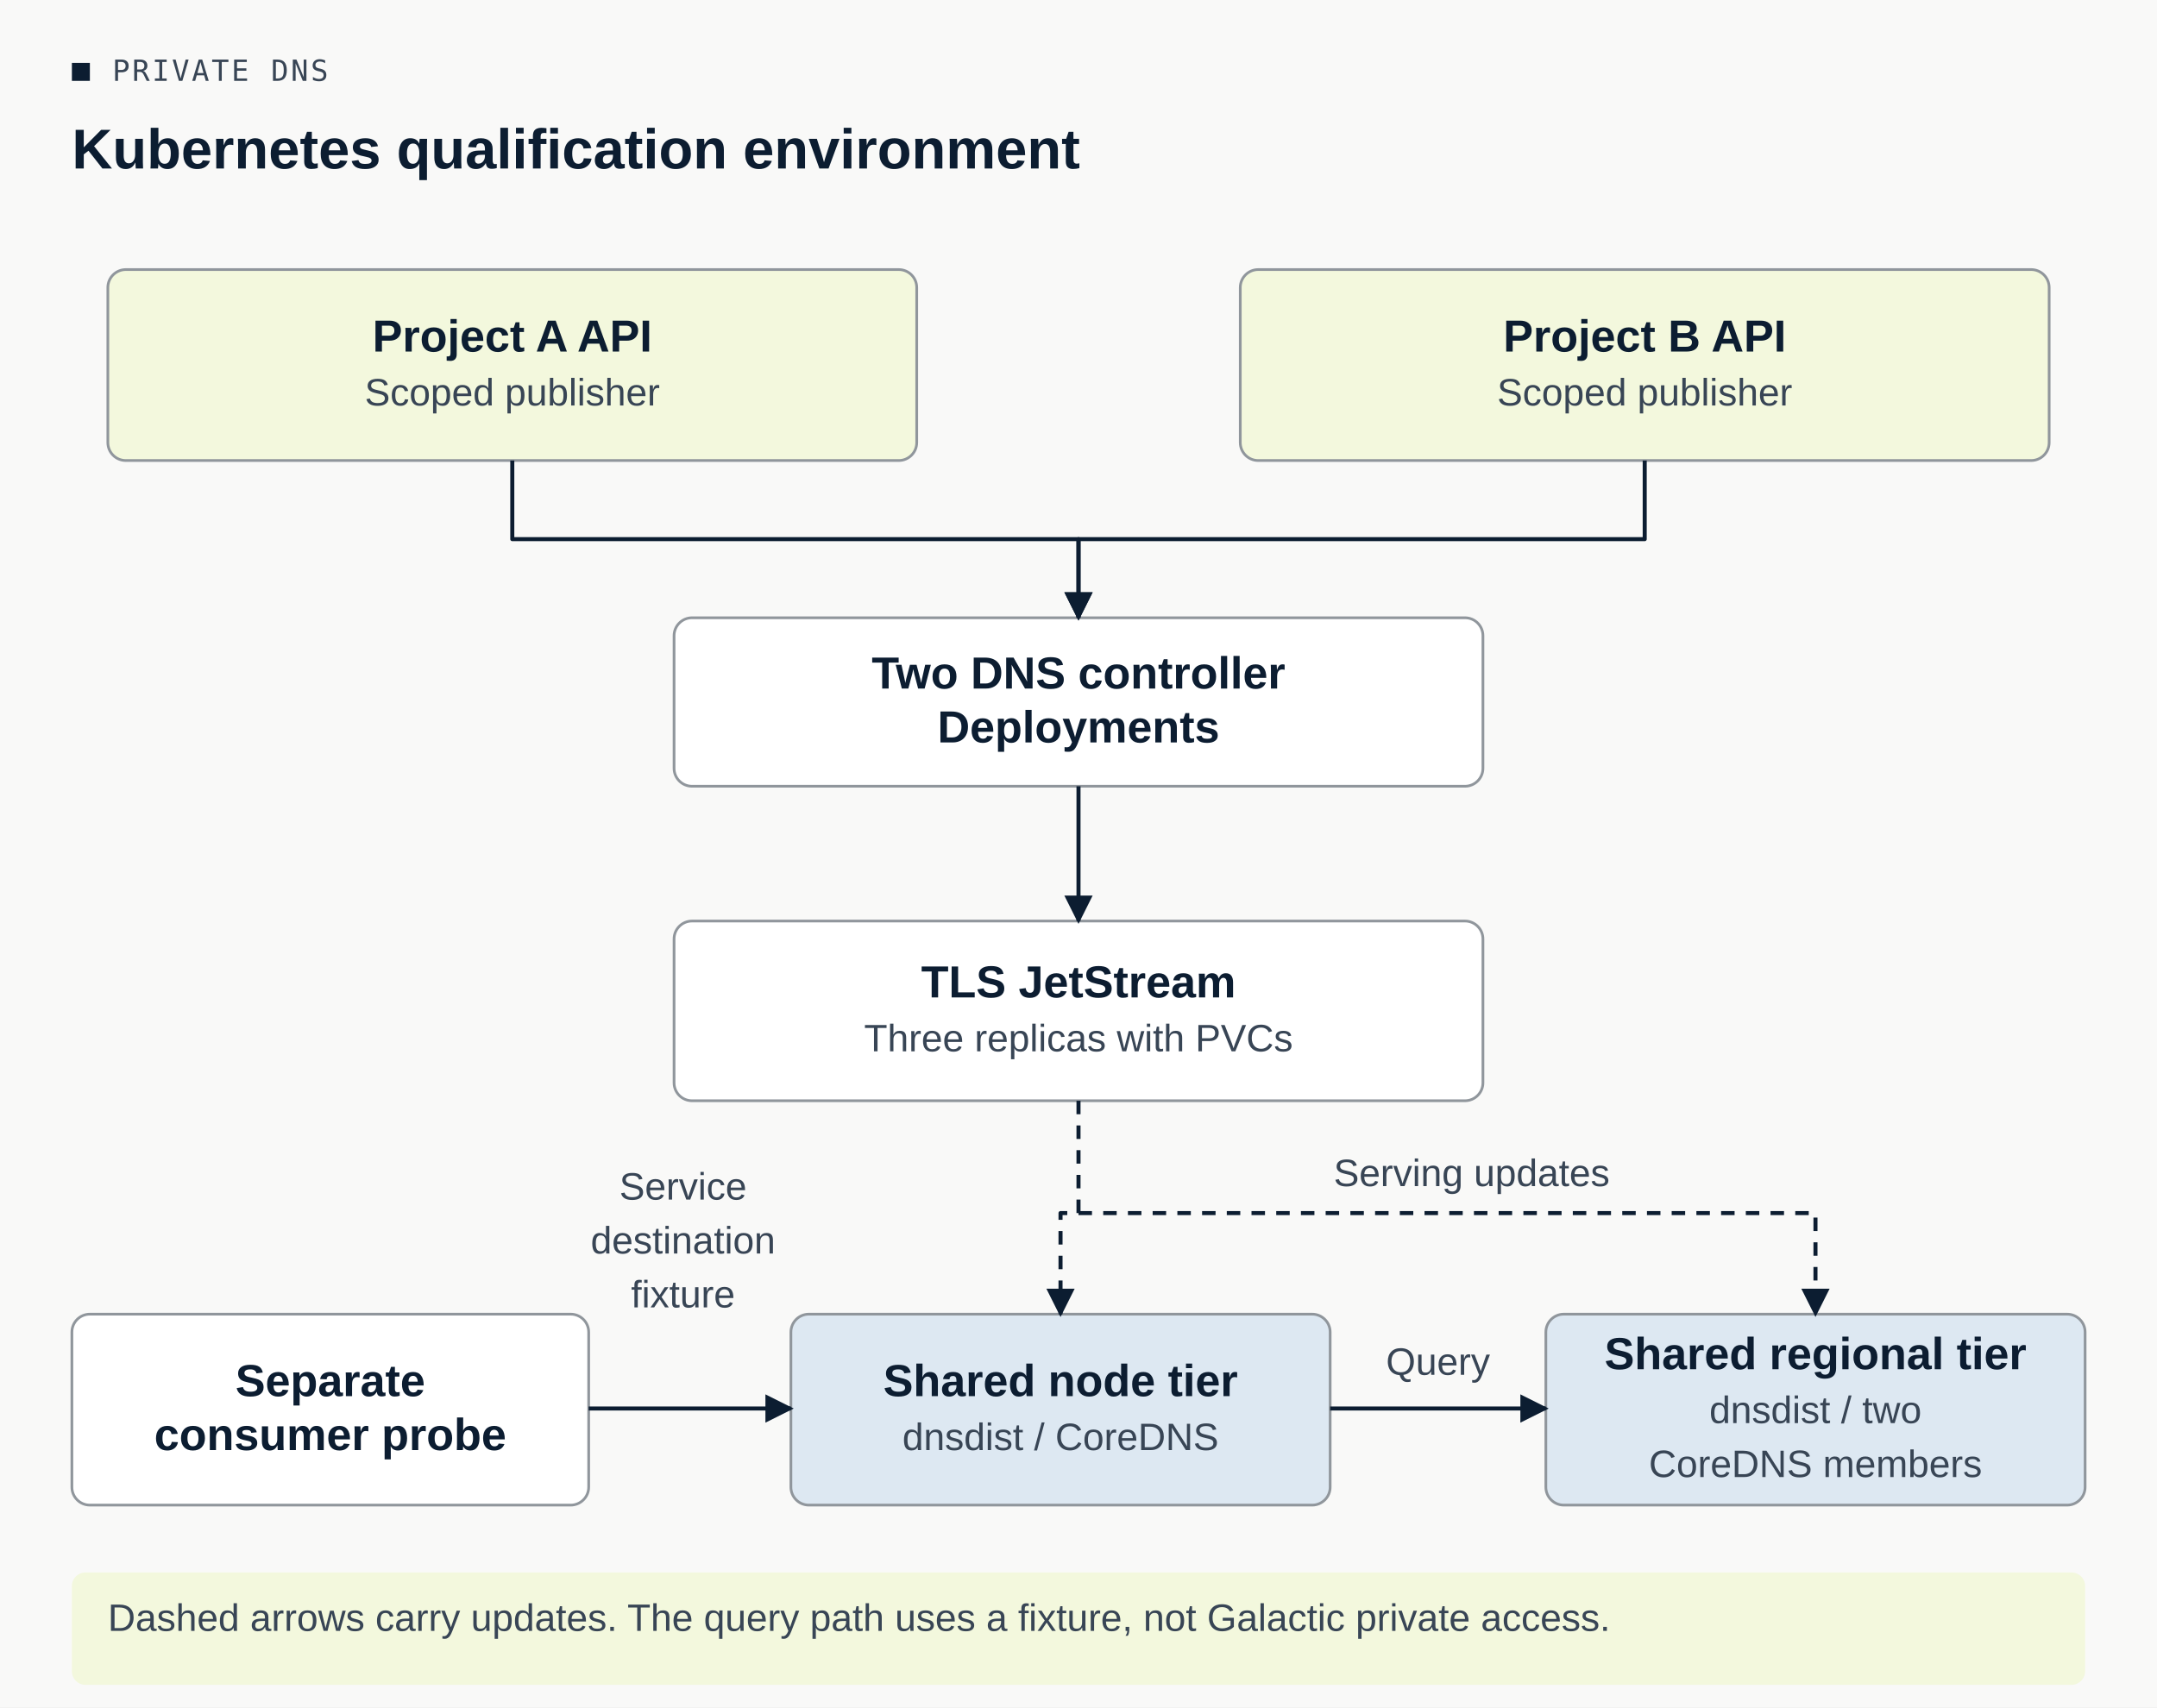
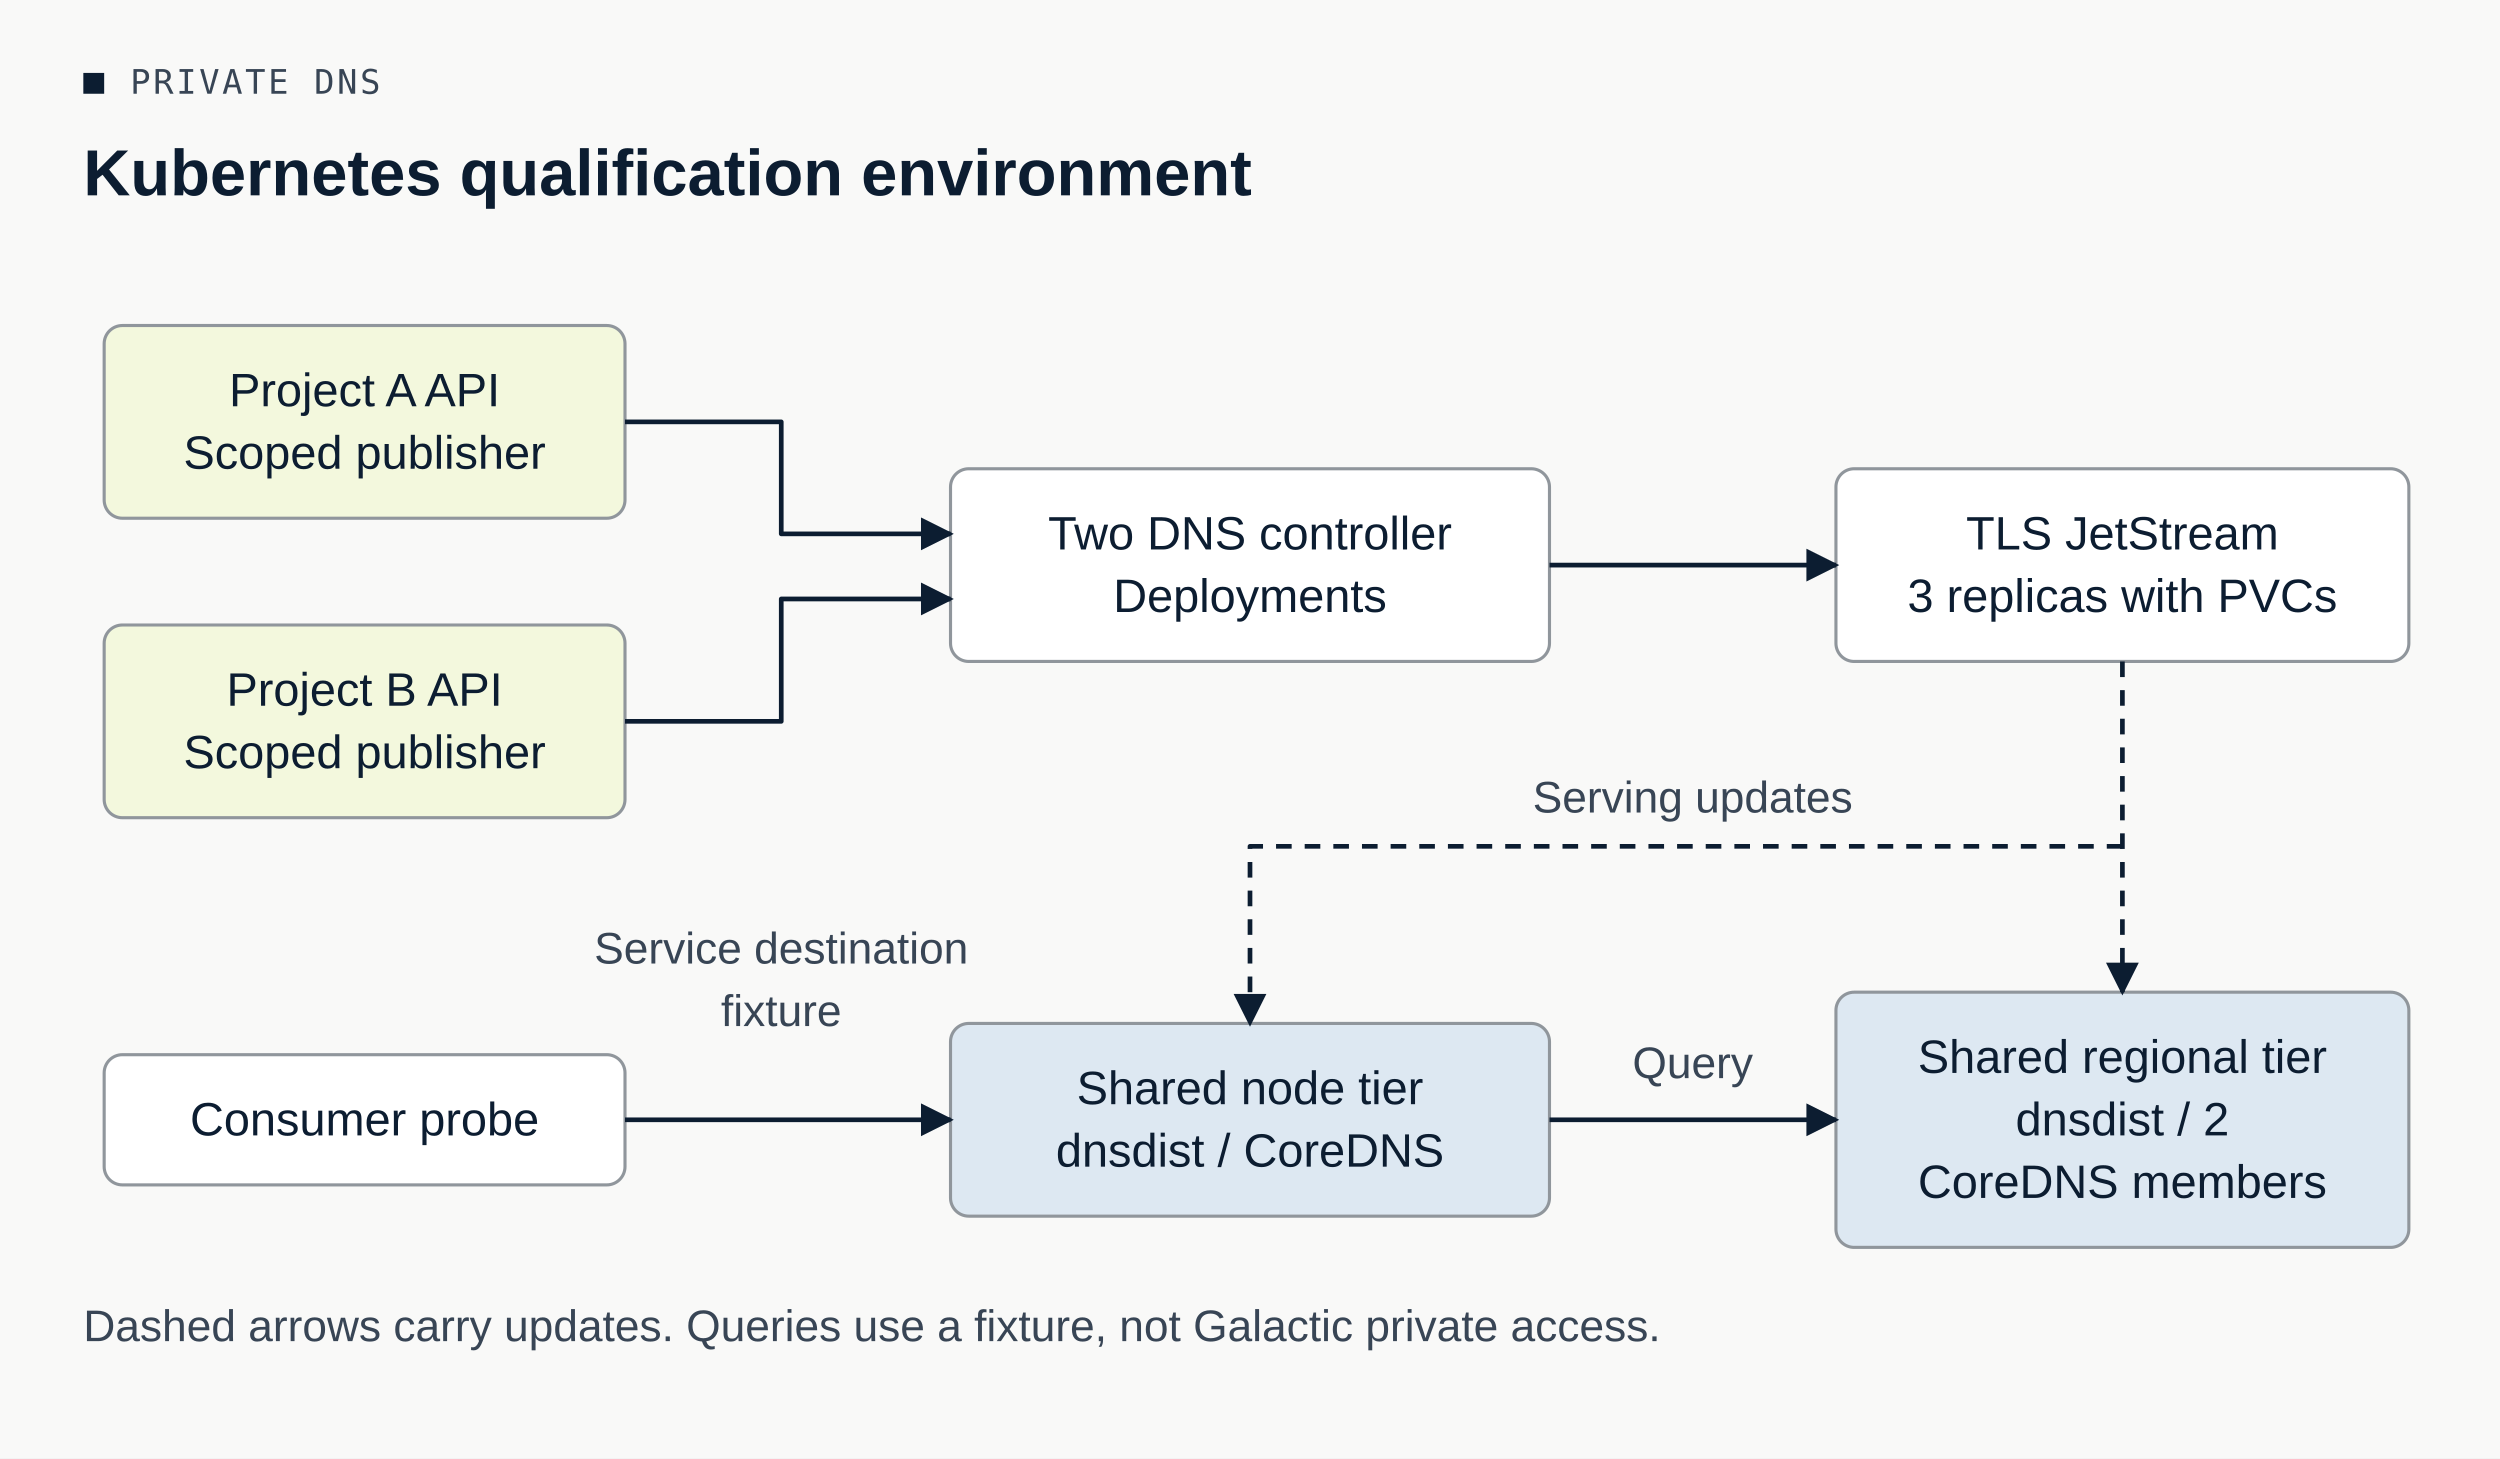
- <svg xmlns="http://www.w3.org/2000/svg" width="960" height="760" viewBox="0 0 960 760" role="img" aria-labelledby="title description">
+ <svg xmlns="http://www.w3.org/2000/svg" width="960" height="560" viewBox="0 0 960 560" role="img" aria-labelledby="title description">
  <defs>
    <marker id="arrow" viewBox="0 0 10 10" refX="9" refY="5" markerWidth="7" markerHeight="7" orient="auto-start-reverse">
      <path d="M 0 0 L 10 5 L 0 10 z" fill="#0C1D31" />
    </marker>
  </defs>
  <style>
    text { font-family: "Alliance No.1", "Alliance No 1", Arial, Helvetica, sans-serif; fill: #0C1D31; }
    .title { font-size: 25px; font-weight: 700; }
    .heading { font-size: 20px; font-weight: 700; }
    .label { font-size: 18px; }
    .detail { font-size: 17px; fill: #384555; }
    .message { font-size: 17px; fill: #384555; paint-order: stroke; stroke: #F9F9F8; stroke-width: 5px; stroke-linejoin: round; }
    .eyebrow { font-family: "DejaVu Sans Mono", monospace; font-size: 13px; letter-spacing: 1px; fill: #384555; }
    .mono { font-family: "DejaVu Sans Mono", monospace; font-size: 17px; }
    .edge { fill: none; stroke: #0C1D31; stroke-width: 1.8; stroke-linejoin: round; marker-end: url(#arrow); }
    .return { stroke-dasharray: 6 5; }
    .lifeline { stroke: #90969C; stroke-width: 1.2; stroke-dasharray: 4 6; }
  </style>
-   <rect width="960" height="760" fill="#F9F9F8" />
+   <rect width="960" height="560" fill="#F9F9F8" />
  <rect x="32" y="28" width="8" height="8" fill="#0C1D31" />
  <text x="50" y="36" class="eyebrow" text-anchor="start">PRIVATE DNS</text>
  <text x="32" y="75" class="title" text-anchor="start">Kubernetes qualification environment</text>
-   <rect x="48" y="120" width="360" height="85" rx="8" fill="#F3F8DD" stroke="#90969C" stroke-width="1.2" />
-   <text x="228.0" y="156.5" class="heading" text-anchor="middle">Project A API</text>
-   <text x="228.0" y="180.5" class="detail" text-anchor="middle">Scoped publisher</text>
-   <rect x="552" y="120" width="360" height="85" rx="8" fill="#F3F8DD" stroke="#90969C" stroke-width="1.2" />
-   <text x="732.0" y="156.5" class="heading" text-anchor="middle">Project B API</text>
-   <text x="732.0" y="180.5" class="detail" text-anchor="middle">Scoped publisher</text>
-   <rect x="300" y="275" width="360" height="75" rx="8" fill="white" stroke="#90969C" stroke-width="1.2" />
-   <text x="480.0" y="306.5" class="heading" text-anchor="middle">Two DNS controller</text>
-   <text x="480.0" y="330.5" class="heading" text-anchor="middle">Deployments</text>
-   <path d="M 228 205 V 240 H 480 V 275" class="edge" />
-   <path d="M 732 205 V 240 H 480 V 275" class="edge" />
-   <rect x="300" y="410" width="360" height="80" rx="8" fill="white" stroke="#90969C" stroke-width="1.2" />
-   <text x="480.0" y="444.0" class="heading" text-anchor="middle">TLS JetStream</text>
-   <text x="480.0" y="468.0" class="detail" text-anchor="middle">Three replicas with PVCs</text>
-   <path d="M 480 350 V 410" class="edge" />
-   <rect x="32" y="585" width="230" height="85" rx="8" fill="white" stroke="#90969C" stroke-width="1.2" />
-   <text x="147.0" y="621.5" class="heading" text-anchor="middle">Separate</text>
-   <text x="147.0" y="645.5" class="heading" text-anchor="middle">consumer probe</text>
-   <rect x="352" y="585" width="240" height="85" rx="8" fill="#DDE8F2" stroke="#90969C" stroke-width="1.2" />
-   <text x="472.0" y="621.5" class="heading" text-anchor="middle">Shared node tier</text>
-   <text x="472.0" y="645.5" class="detail" text-anchor="middle">dnsdist / CoreDNS</text>
-   <rect x="688" y="585" width="240" height="85" rx="8" fill="#DDE8F2" stroke="#90969C" stroke-width="1.2" />
-   <text x="808.0" y="609.5" class="heading" text-anchor="middle">Shared regional tier</text>
-   <text x="808.0" y="633.5" class="detail" text-anchor="middle">dnsdist / two</text>
-   <text x="808.0" y="657.5" class="detail" text-anchor="middle">CoreDNS members</text>
-   <path d="M 262 627 H 352" class="edge" />
-   <text x="304" y="534" class="message" text-anchor="middle">Service</text>
-   <text x="304" y="558" class="message" text-anchor="middle">destination</text>
-   <text x="304" y="582" class="message" text-anchor="middle">fixture</text>
-   <path d="M 592 627 H 688" class="edge" />
-   <text x="640" y="612" class="message" text-anchor="middle">Query</text>
-   <path d="M 480 490 V 540 H 472 V 585" class="edge return" />
-   <path d="M 480 540 H 808 V 585" class="edge return" />
-   <text x="655" y="528" class="message" text-anchor="middle">Serving updates</text>
-   <rect x="32" y="700" width="896" height="50" rx="6" fill="#F3F8DD" stroke="none" stroke-width="1.2" />
-   <text x="48" y="726" class="detail" text-anchor="start">Dashed arrows carry updates. The query path uses a fixture, not Galactic private access.</text>
+   <rect x="40" y="125" width="200" height="74" rx="7" fill="#F3F8DD" stroke="#90969C" stroke-width="1.2" />
+   <text x="140.0" y="156.0" class="label" text-anchor="middle">Project A API</text>
+   <text x="140.0" y="180.0" class="label" text-anchor="middle">Scoped publisher</text>
+   <rect x="40" y="240" width="200" height="74" rx="7" fill="#F3F8DD" stroke="#90969C" stroke-width="1.2" />
+   <text x="140.0" y="271.0" class="label" text-anchor="middle">Project B API</text>
+   <text x="140.0" y="295.0" class="label" text-anchor="middle">Scoped publisher</text>
+   <rect x="365" y="180" width="230" height="74" rx="7" fill="white" stroke="#90969C" stroke-width="1.2" />
+   <text x="480.0" y="211.0" class="label" text-anchor="middle">Two DNS controller</text>
+   <text x="480.0" y="235.0" class="label" text-anchor="middle">Deployments</text>
+   <rect x="705" y="180" width="220" height="74" rx="7" fill="white" stroke="#90969C" stroke-width="1.2" />
+   <text x="815.0" y="211.0" class="label" text-anchor="middle">TLS JetStream</text>
+   <text x="815.0" y="235.0" class="label" text-anchor="middle">3 replicas with PVCs</text>
+   <path d="M 240 162 H 300 V 205 H 365" class="edge" />
+   <path d="M 240 277 H 300 V 230 H 365" class="edge" />
+   <path d="M 595 217 H 705" class="edge" />
+   <rect x="40" y="405" width="200" height="50" rx="7" fill="white" stroke="#90969C" stroke-width="1.2" />
+   <text x="140.0" y="436.0" class="label" text-anchor="middle">Consumer probe</text>
+   <rect x="365" y="393" width="230" height="74" rx="7" fill="#DDE8F2" stroke="#90969C" stroke-width="1.2" />
+   <text x="480.0" y="424.0" class="label" text-anchor="middle">Shared node tier</text>
+   <text x="480.0" y="448.0" class="label" text-anchor="middle">dnsdist / CoreDNS</text>
+   <rect x="705" y="381" width="220" height="98" rx="7" fill="#DDE8F2" stroke="#90969C" stroke-width="1.2" />
+   <text x="815.0" y="412.0" class="label" text-anchor="middle">Shared regional tier</text>
+   <text x="815.0" y="436.0" class="label" text-anchor="middle">dnsdist / 2</text>
+   <text x="815.0" y="460.0" class="label" text-anchor="middle">CoreDNS members</text>
+   <path d="M 240 430 H 365" class="edge" />
+   <text x="300" y="370" class="message" text-anchor="middle">Service destination</text>
+   <text x="300" y="394" class="message" text-anchor="middle">fixture</text>
+   <path d="M 595 430 H 705" class="edge" />
+   <text x="650" y="414" class="message" text-anchor="middle">Query</text>
+   <path d="M 815 254 V 381" class="edge return" />
+   <path d="M 815 325 H 480 V 393" class="edge return" />
+   <text x="650" y="312" class="message" text-anchor="middle">Serving updates</text>
+   <text x="32" y="515" class="detail" text-anchor="start">Dashed arrows carry updates. Queries use a fixture, not Galactic private access.</text>
</svg>
